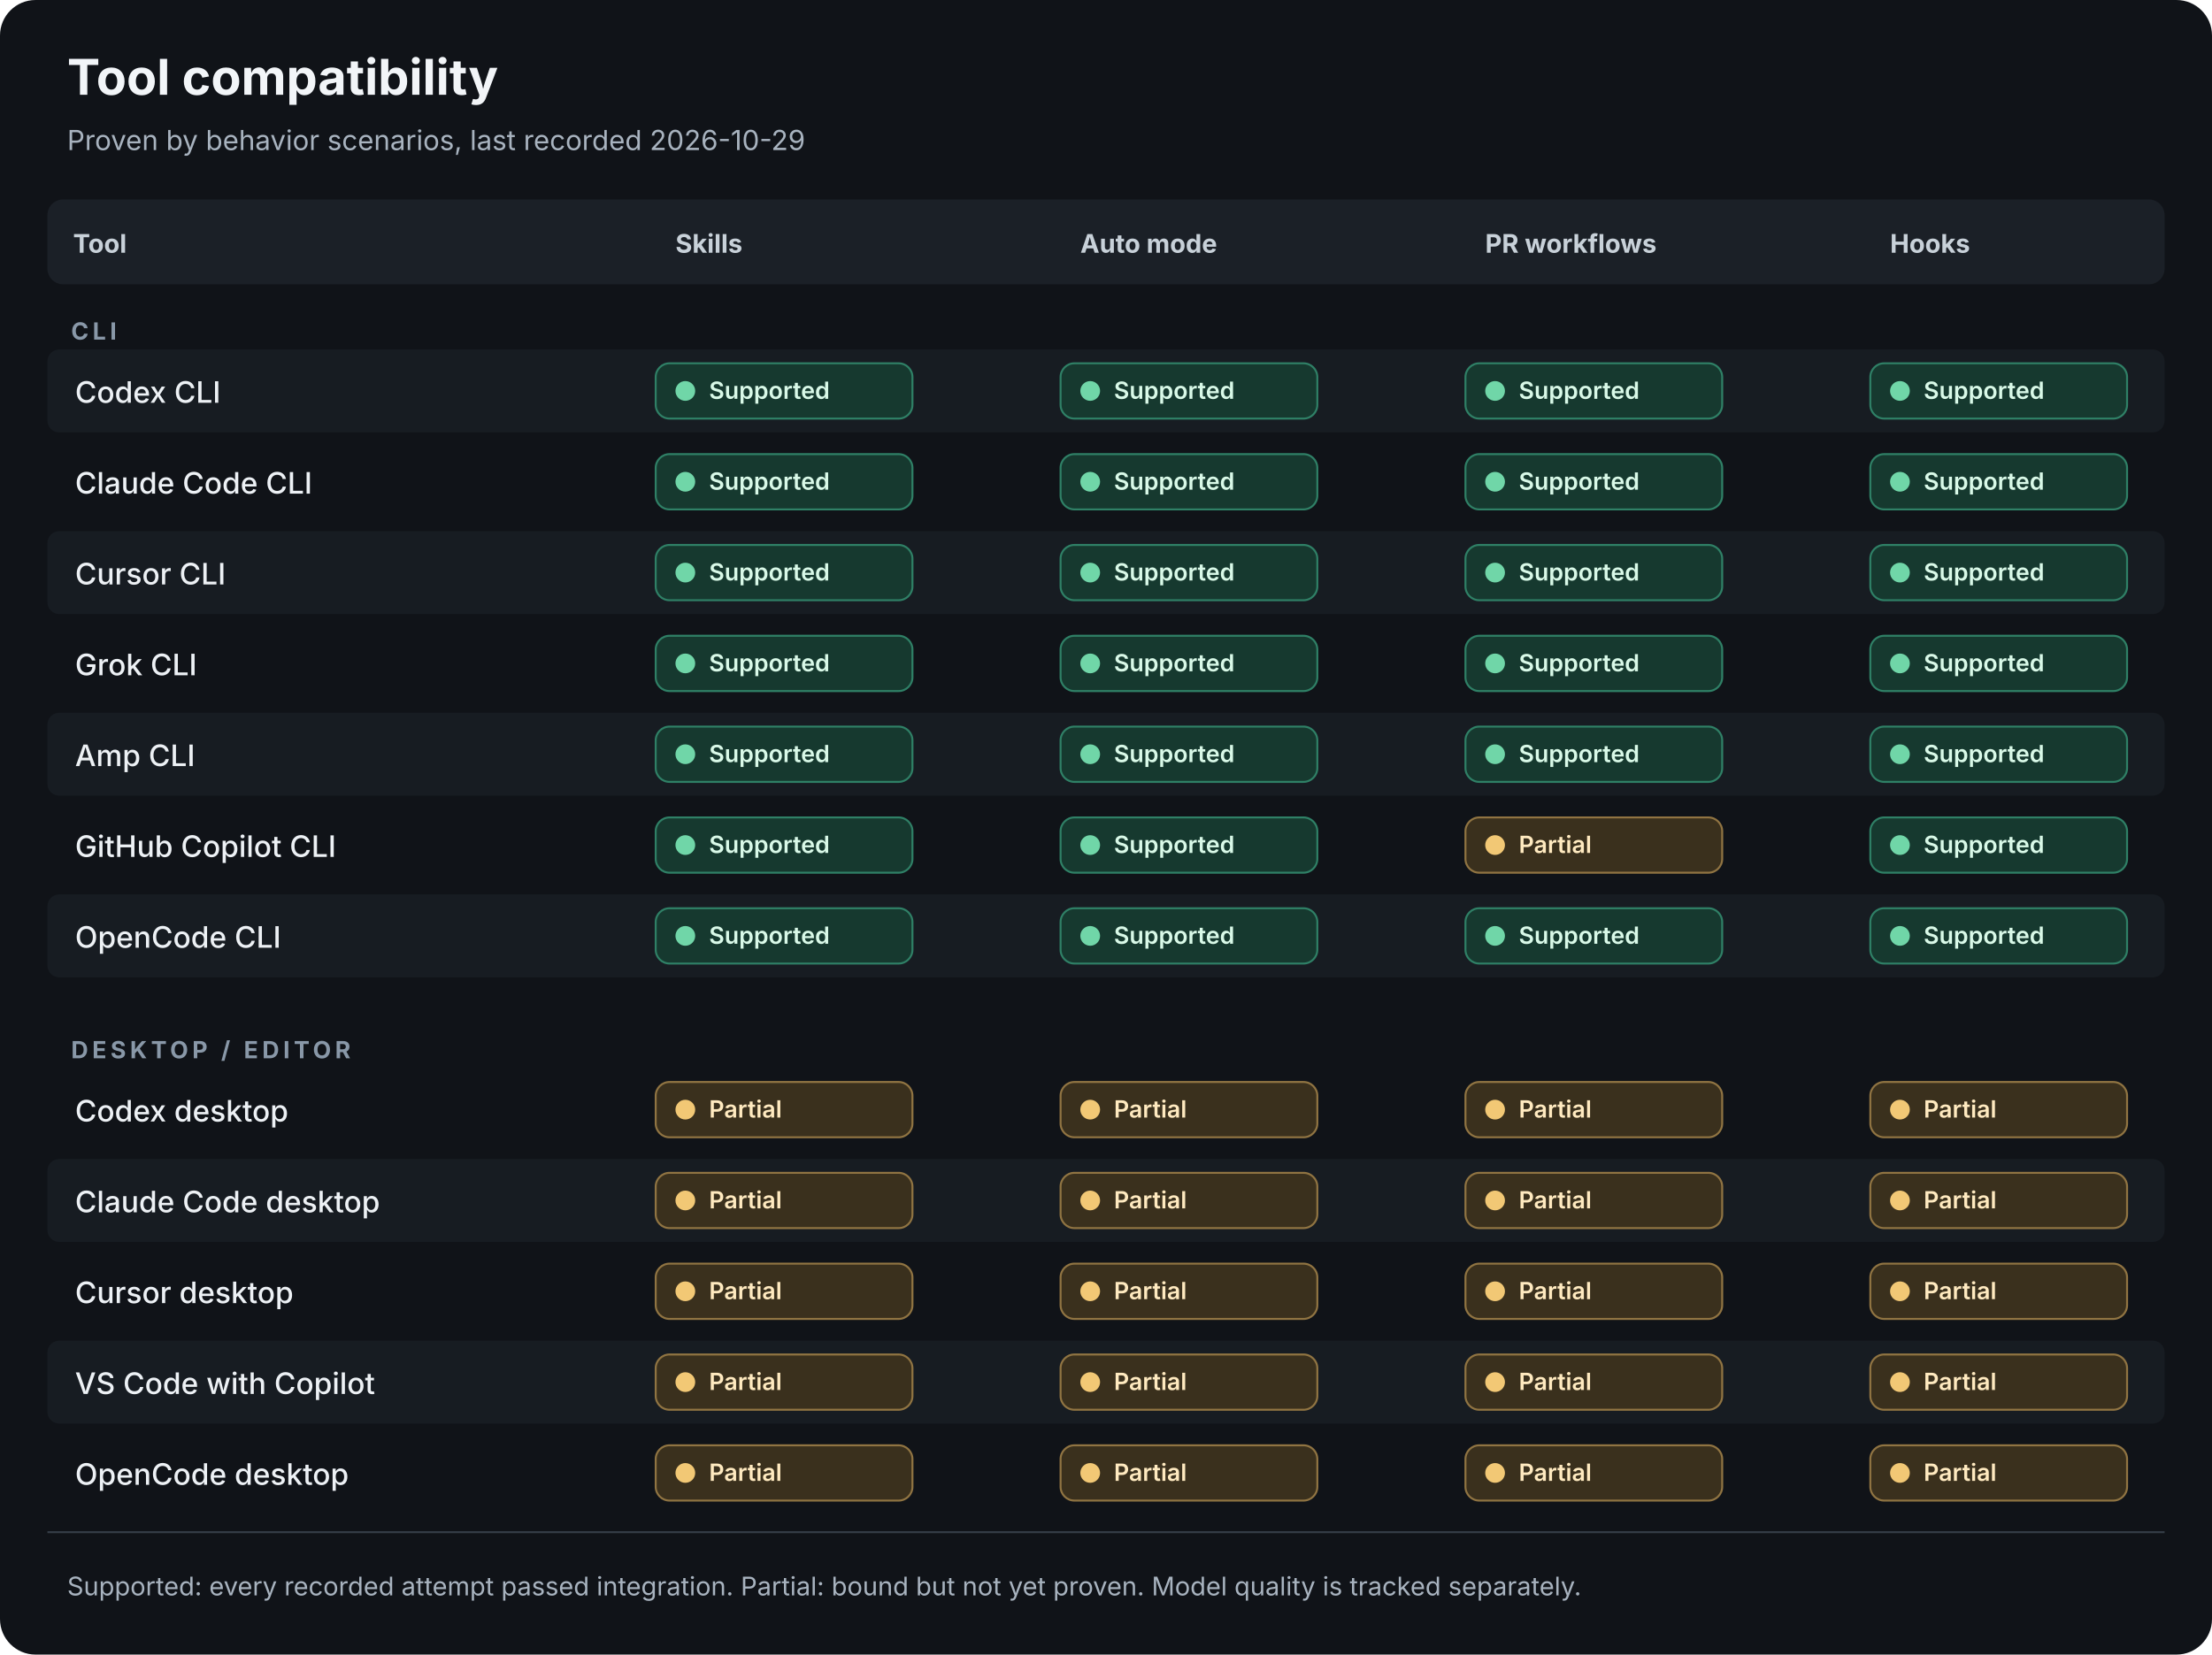
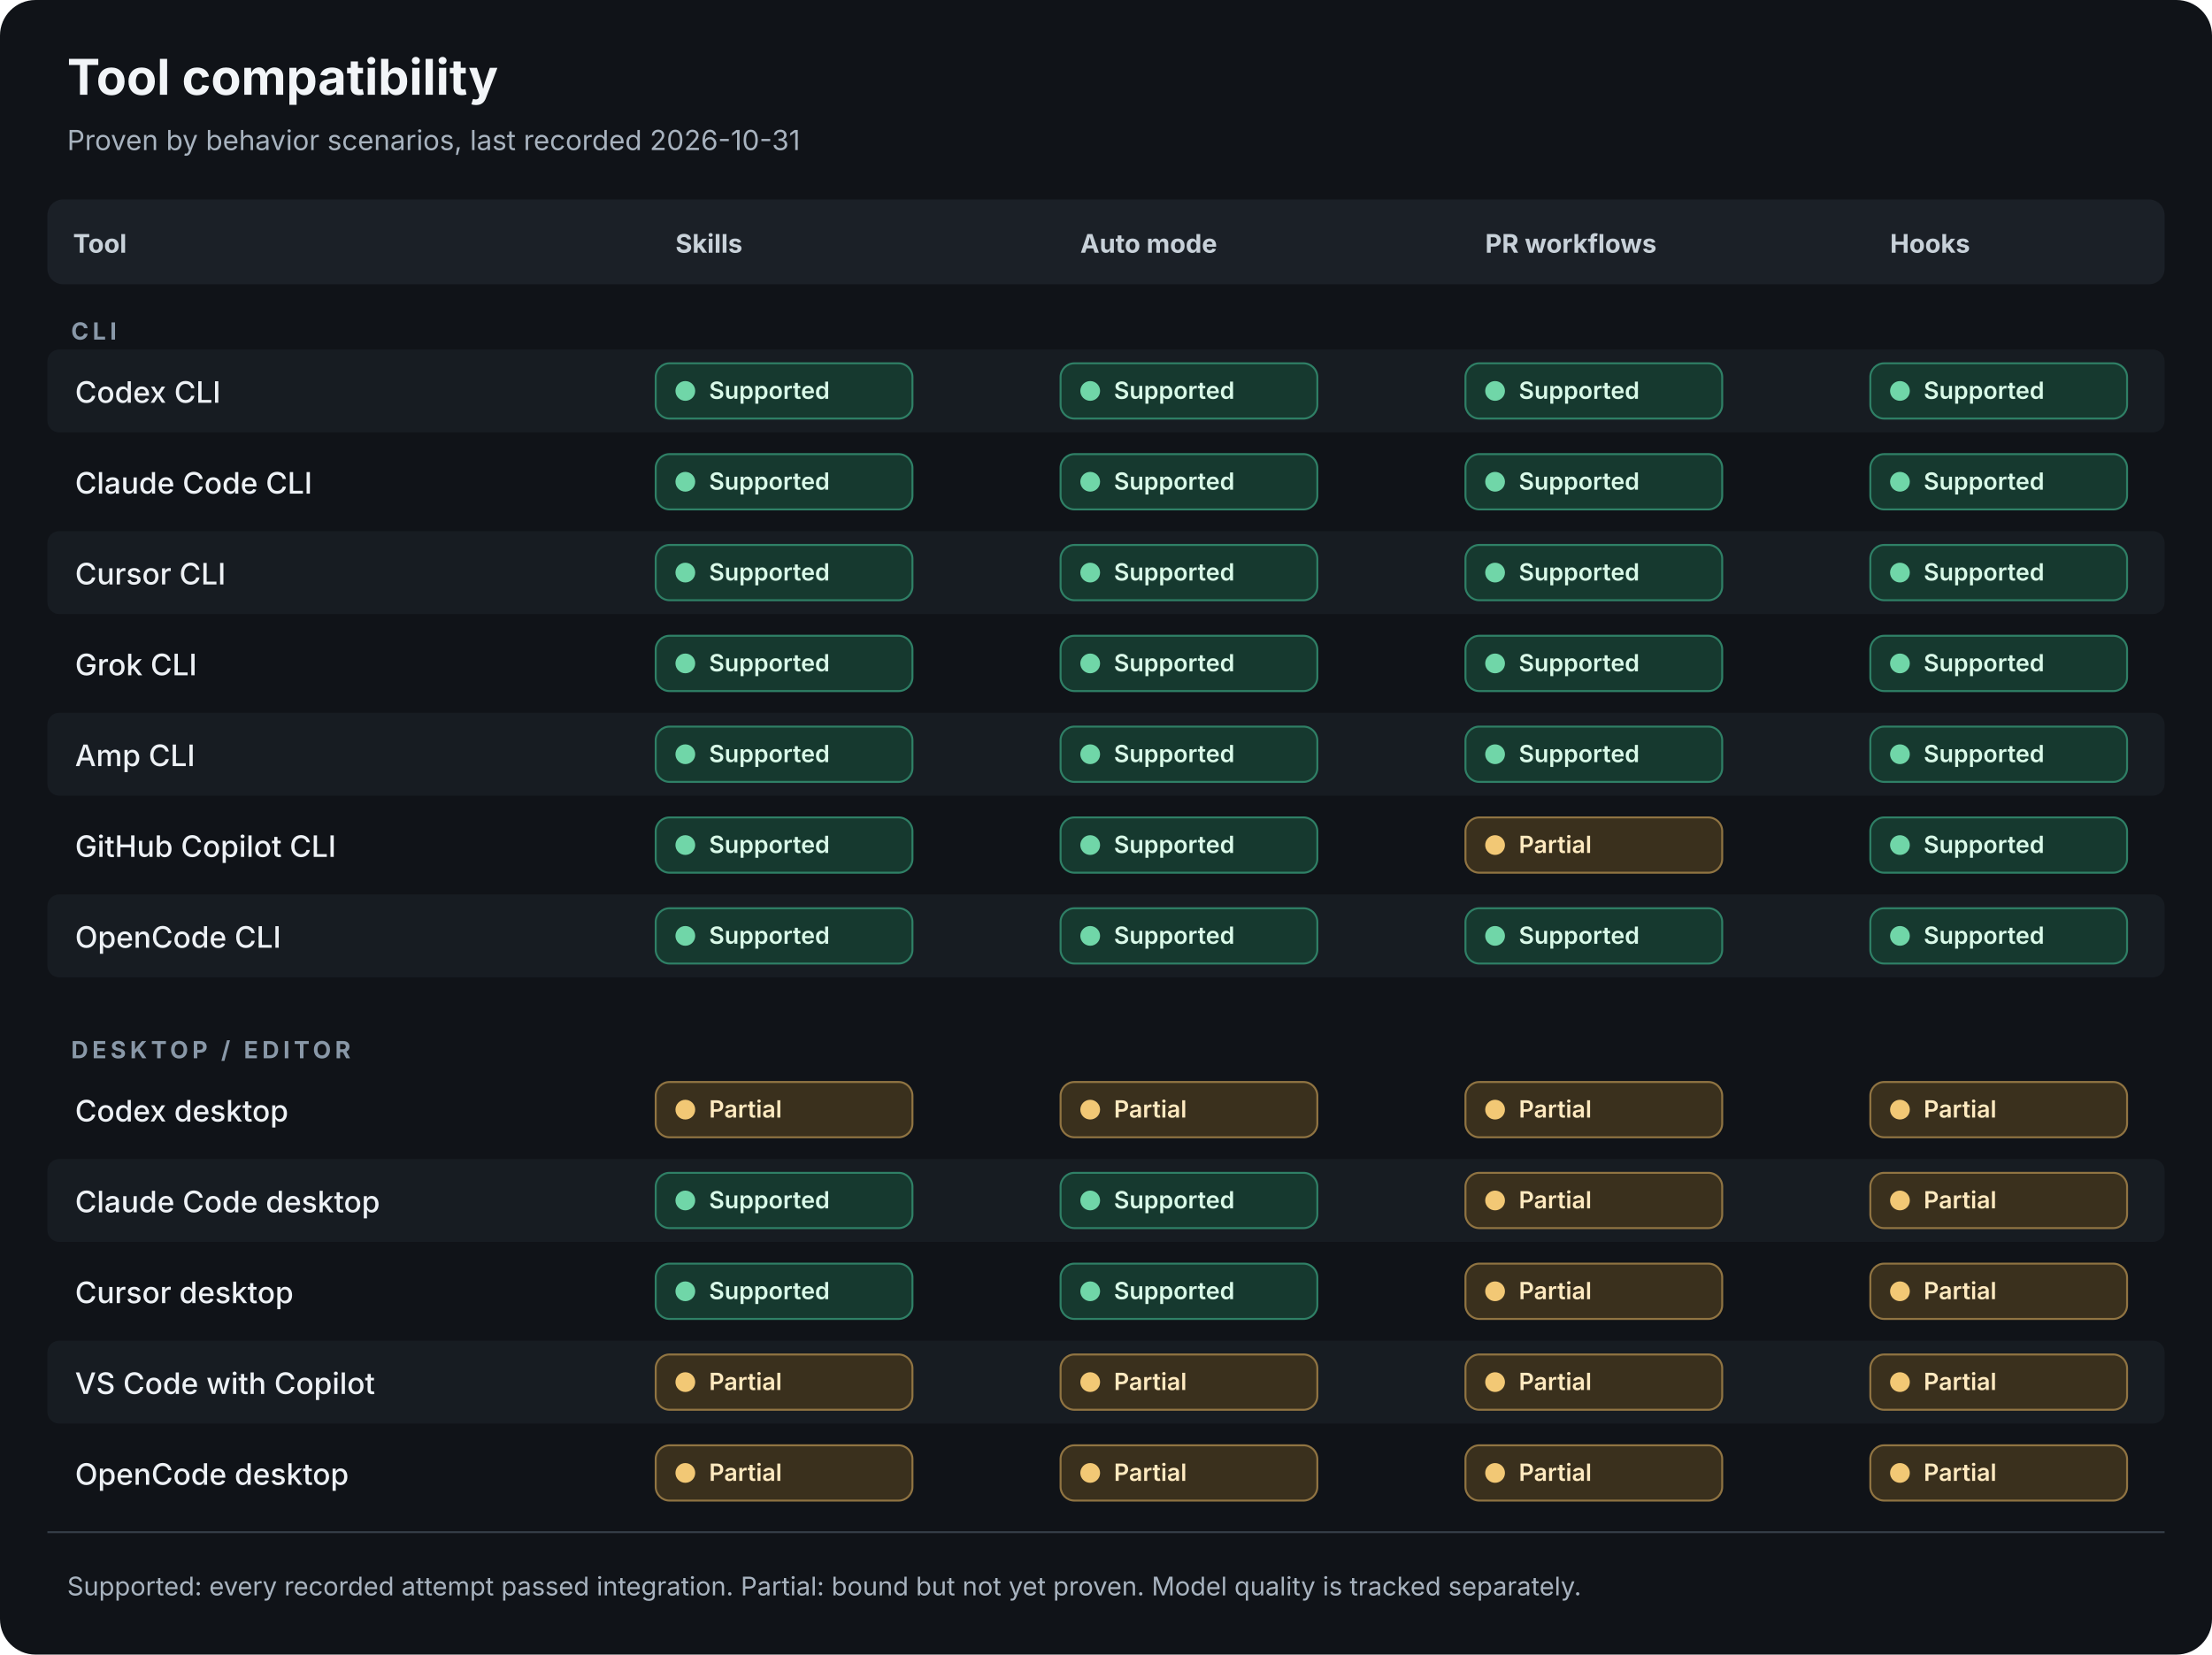
<svg xmlns="http://www.w3.org/2000/svg" viewBox="0 0 1120 838" role="img" aria-labelledby="title description">
  <defs>
    <g id="supported">
      <rect width="130" height="28" rx="7" fill="#16392f" stroke="#2f8066" />
      <circle cx="15" cy="14" r="5" fill="#70d6a8" />
      <text x="27" y="18" fill="#d9f9e8" font-size="12" font-weight="600">Supported</text>
    </g>
    <g id="partial">
      <rect width="130" height="28" rx="7" fill="#3a301d" stroke="#907442" />
      <circle cx="15" cy="14" r="5" fill="#f2c875" />
      <text x="27" y="18" fill="#ffeac0" font-size="12" font-weight="600">Partial</text>
    </g>
    <g id="unsupported">
      <rect width="130" height="28" rx="7" fill="#292d34" stroke="#555d67" />
      <circle cx="15" cy="14" r="5" fill="#9da7b3" />
      <text x="27" y="18" fill="#d1d7df" font-size="12" font-weight="600">Not supported</text>
    </g>
  </defs>
  <rect width="1120" height="838" rx="18" fill="#101318" />
  <g font-family="Inter, ui-sans-serif, system-ui, sans-serif">
    <text x="34" y="48" fill="#f2f5f8" font-size="25" font-weight="700">Tool compatibility</text>
-     <text x="34" y="76" fill="#a8b3bf" font-size="14">Proven by behavior scenarios, last recorded 2026-10-29</text>
+     <text x="34" y="76" fill="#a8b3bf" font-size="14">Proven by behavior scenarios, last recorded 2026-10-31</text>
    <rect x="24" y="101" width="1072" height="43" rx="8" fill="#1b2027" />
    <g fill="#c8d1d9" font-size="13" font-weight="700">
      <text x="37" y="128">Tool</text>
      <text x="342" y="128">Skills</text>
      <text x="547" y="128">Auto mode</text>
      <text x="752" y="128">PR workflows</text>
      <text x="957" y="128">Hooks</text>
    </g>
    <text x="36" y="172" fill="#8998a8" font-size="12" font-weight="700" letter-spacing="2">CLI</text>
    <g>
      <rect x="24" y="177" width="1072" height="42" rx="6" fill="#171c22" />
      <text x="38" y="204" fill="#edf1f5" font-size="15" font-weight="550">Codex CLI</text>
      <use href="#supported" x="332" y="184" />
      <use href="#supported" x="537" y="184" />
      <use href="#supported" x="742" y="184" />
      <use href="#supported" x="947" y="184" />
    </g>
    <g>
      <rect x="24" y="223" width="1072" height="42" rx="6" fill="#101318" />
      <text x="38" y="250" fill="#edf1f5" font-size="15" font-weight="550">Claude Code CLI</text>
      <use href="#supported" x="332" y="230" />
      <use href="#supported" x="537" y="230" />
      <use href="#supported" x="742" y="230" />
      <use href="#supported" x="947" y="230" />
    </g>
    <g>
      <rect x="24" y="269" width="1072" height="42" rx="6" fill="#171c22" />
      <text x="38" y="296" fill="#edf1f5" font-size="15" font-weight="550">Cursor CLI</text>
      <use href="#supported" x="332" y="276" />
      <use href="#supported" x="537" y="276" />
      <use href="#supported" x="742" y="276" />
      <use href="#supported" x="947" y="276" />
    </g>
    <g>
      <rect x="24" y="315" width="1072" height="42" rx="6" fill="#101318" />
      <text x="38" y="342" fill="#edf1f5" font-size="15" font-weight="550">Grok CLI</text>
      <use href="#supported" x="332" y="322" />
      <use href="#supported" x="537" y="322" />
      <use href="#supported" x="742" y="322" />
      <use href="#supported" x="947" y="322" />
    </g>
    <g>
      <rect x="24" y="361" width="1072" height="42" rx="6" fill="#171c22" />
      <text x="38" y="388" fill="#edf1f5" font-size="15" font-weight="550">Amp CLI</text>
      <use href="#supported" x="332" y="368" />
      <use href="#supported" x="537" y="368" />
      <use href="#supported" x="742" y="368" />
      <use href="#supported" x="947" y="368" />
    </g>
    <g>
      <rect x="24" y="407" width="1072" height="42" rx="6" fill="#101318" />
      <text x="38" y="434" fill="#edf1f5" font-size="15" font-weight="550">GitHub Copilot CLI</text>
      <use href="#supported" x="332" y="414" />
      <use href="#supported" x="537" y="414" />
      <use href="#partial" x="742" y="414" />
      <use href="#supported" x="947" y="414" />
    </g>
    <g>
      <rect x="24" y="453" width="1072" height="42" rx="6" fill="#171c22" />
      <text x="38" y="480" fill="#edf1f5" font-size="15" font-weight="550">OpenCode CLI</text>
      <use href="#supported" x="332" y="460" />
      <use href="#supported" x="537" y="460" />
      <use href="#supported" x="742" y="460" />
      <use href="#supported" x="947" y="460" />
    </g>
    <text x="36" y="536" fill="#8998a8" font-size="12" font-weight="700" letter-spacing="2">DESKTOP / EDITOR</text>
    <g>
      <rect x="24" y="541" width="1072" height="42" rx="6" fill="#101318" />
      <text x="38" y="568" fill="#edf1f5" font-size="15" font-weight="550">Codex desktop</text>
      <use href="#partial" x="332" y="548" />
      <use href="#partial" x="537" y="548" />
      <use href="#partial" x="742" y="548" />
      <use href="#partial" x="947" y="548" />
    </g>
    <g>
      <rect x="24" y="587" width="1072" height="42" rx="6" fill="#171c22" />
      <text x="38" y="614" fill="#edf1f5" font-size="15" font-weight="550">Claude Code desktop</text>
-       <use href="#partial" x="332" y="594" />
-       <use href="#partial" x="537" y="594" />
+       <use href="#supported" x="332" y="594" />
+       <use href="#supported" x="537" y="594" />
      <use href="#partial" x="742" y="594" />
      <use href="#partial" x="947" y="594" />
    </g>
    <g>
      <rect x="24" y="633" width="1072" height="42" rx="6" fill="#101318" />
      <text x="38" y="660" fill="#edf1f5" font-size="15" font-weight="550">Cursor desktop</text>
-       <use href="#partial" x="332" y="640" />
-       <use href="#partial" x="537" y="640" />
+       <use href="#supported" x="332" y="640" />
+       <use href="#supported" x="537" y="640" />
      <use href="#partial" x="742" y="640" />
      <use href="#partial" x="947" y="640" />
    </g>
    <g>
      <rect x="24" y="679" width="1072" height="42" rx="6" fill="#171c22" />
      <text x="38" y="706" fill="#edf1f5" font-size="15" font-weight="550">VS Code with Copilot</text>
      <use href="#partial" x="332" y="686" />
      <use href="#partial" x="537" y="686" />
      <use href="#partial" x="742" y="686" />
      <use href="#partial" x="947" y="686" />
    </g>
    <g>
      <rect x="24" y="725" width="1072" height="42" rx="6" fill="#101318" />
      <text x="38" y="752" fill="#edf1f5" font-size="15" font-weight="550">OpenCode desktop</text>
      <use href="#partial" x="332" y="732" />
      <use href="#partial" x="537" y="732" />
      <use href="#partial" x="742" y="732" />
      <use href="#partial" x="947" y="732" />
    </g>
    <line x1="24" y1="776" x2="1096" y2="776" stroke="#343c46" />
    <text x="34" y="808" fill="#a8b3bf" font-size="13">Supported: every recorded attempt passed integration. Partial: bound but not yet proven. Model quality is tracked separately.</text>
  </g>
</svg>
